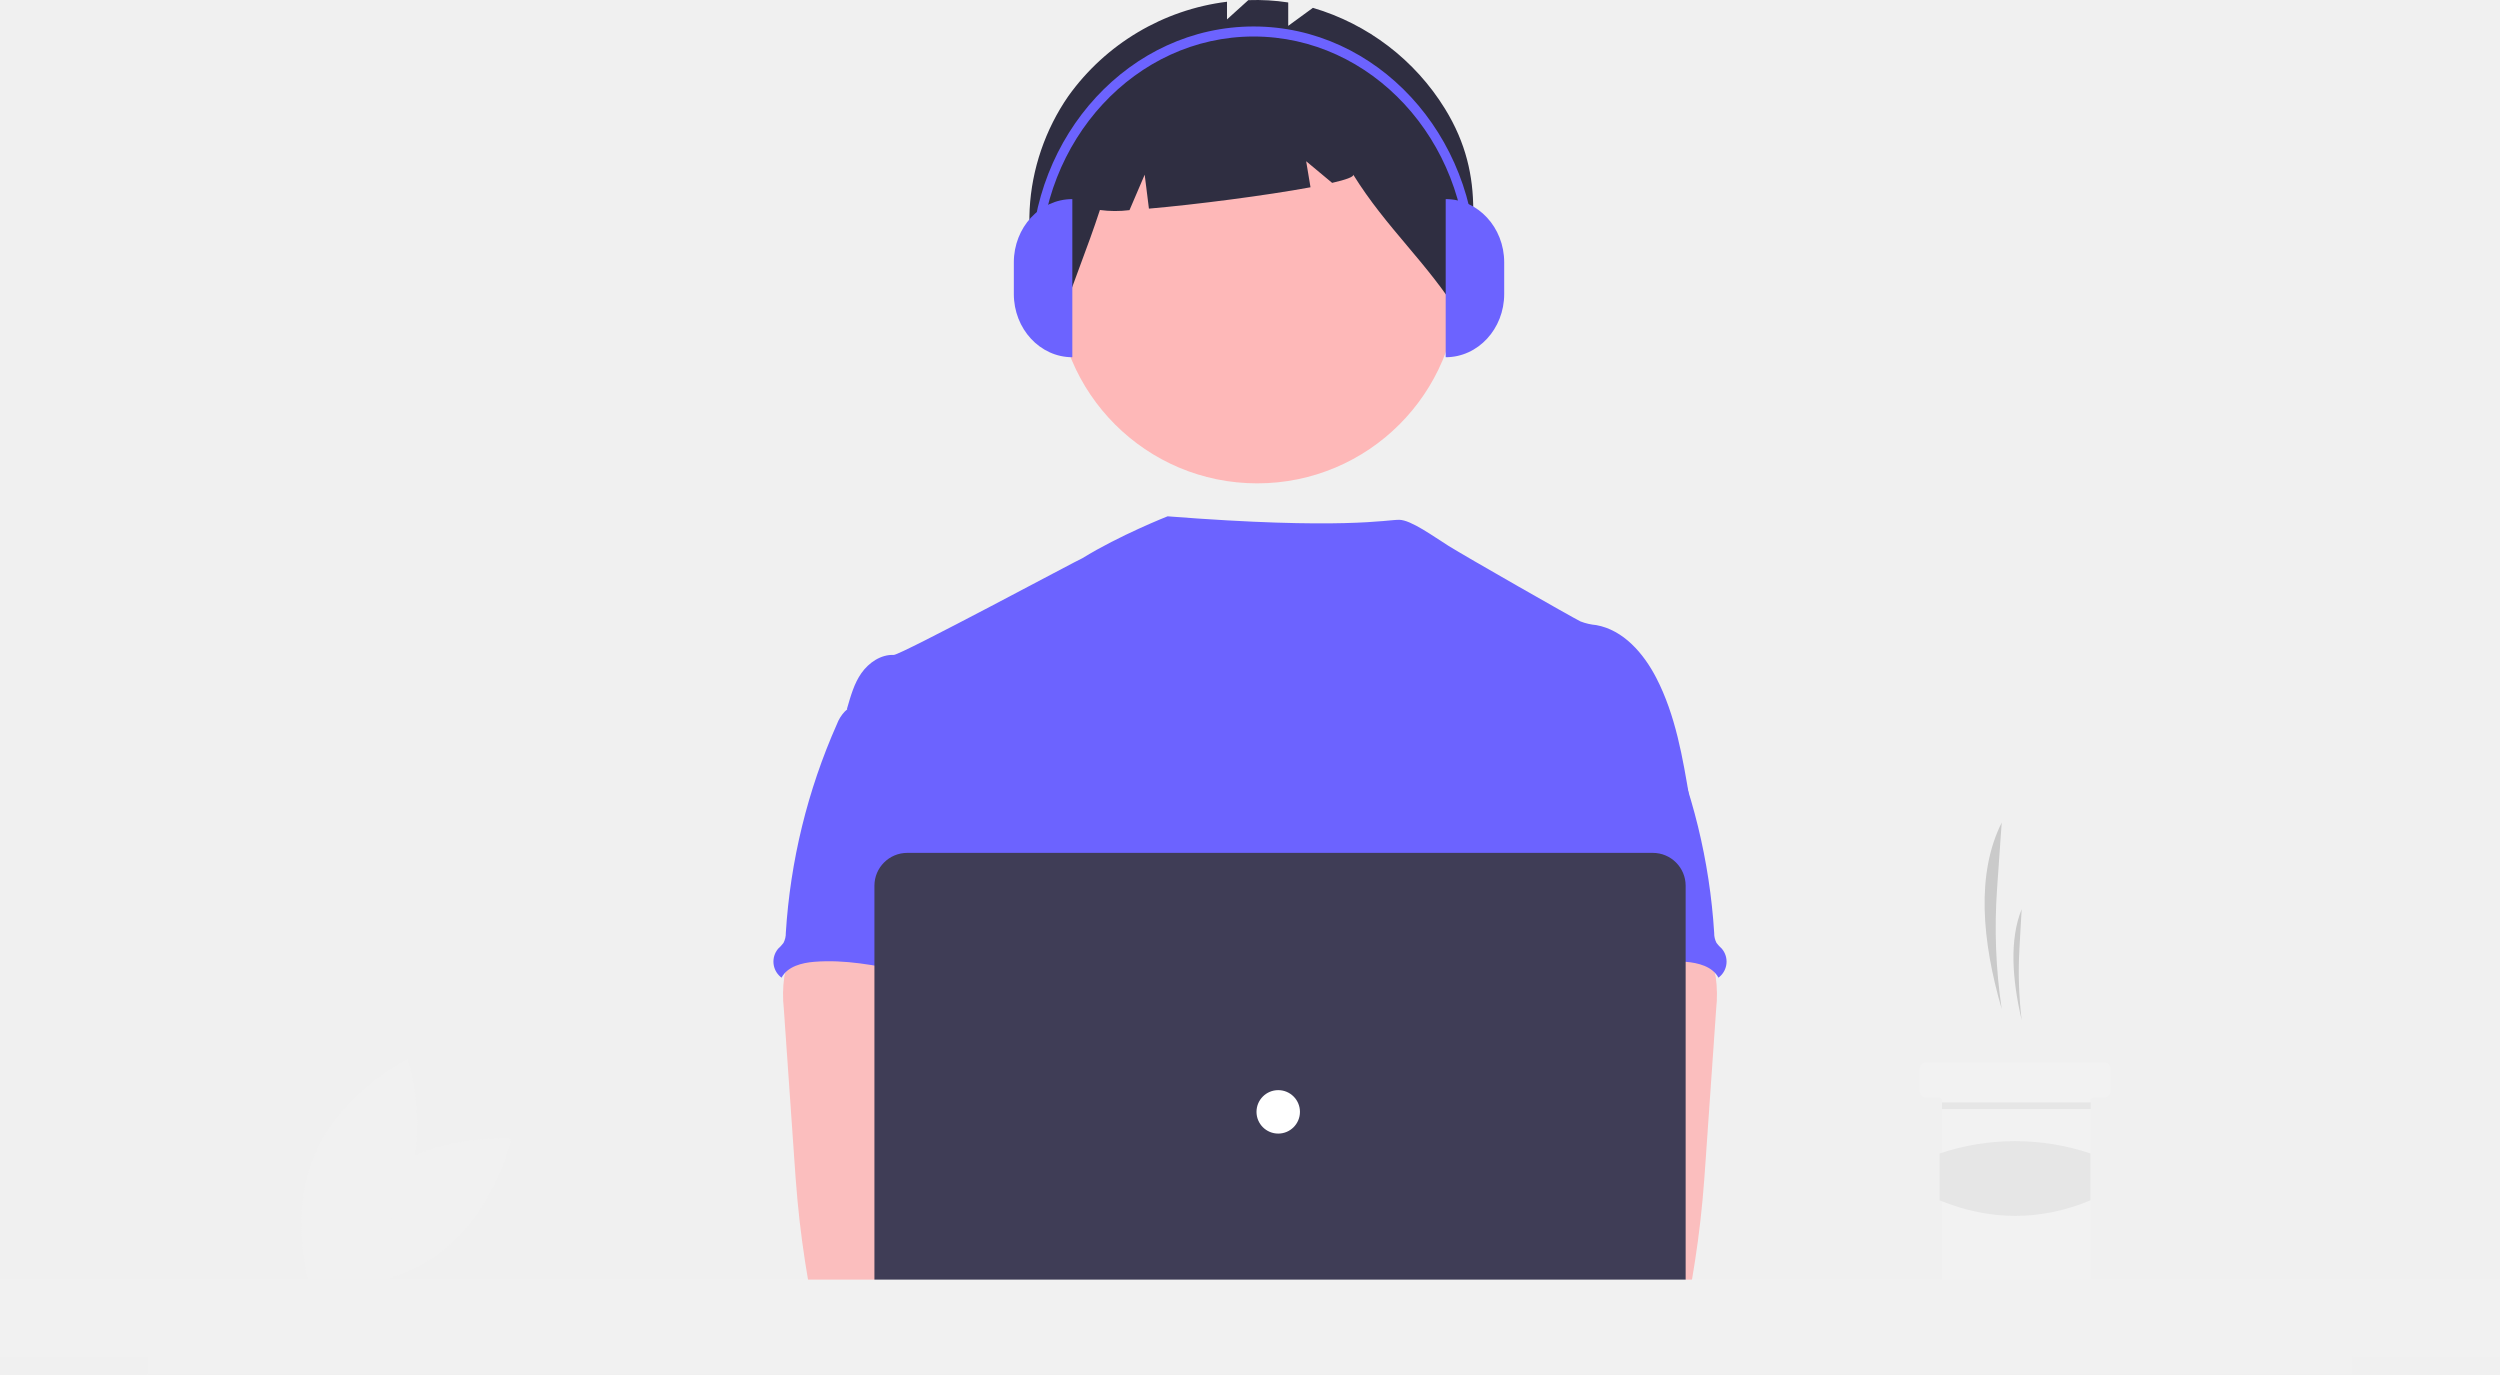
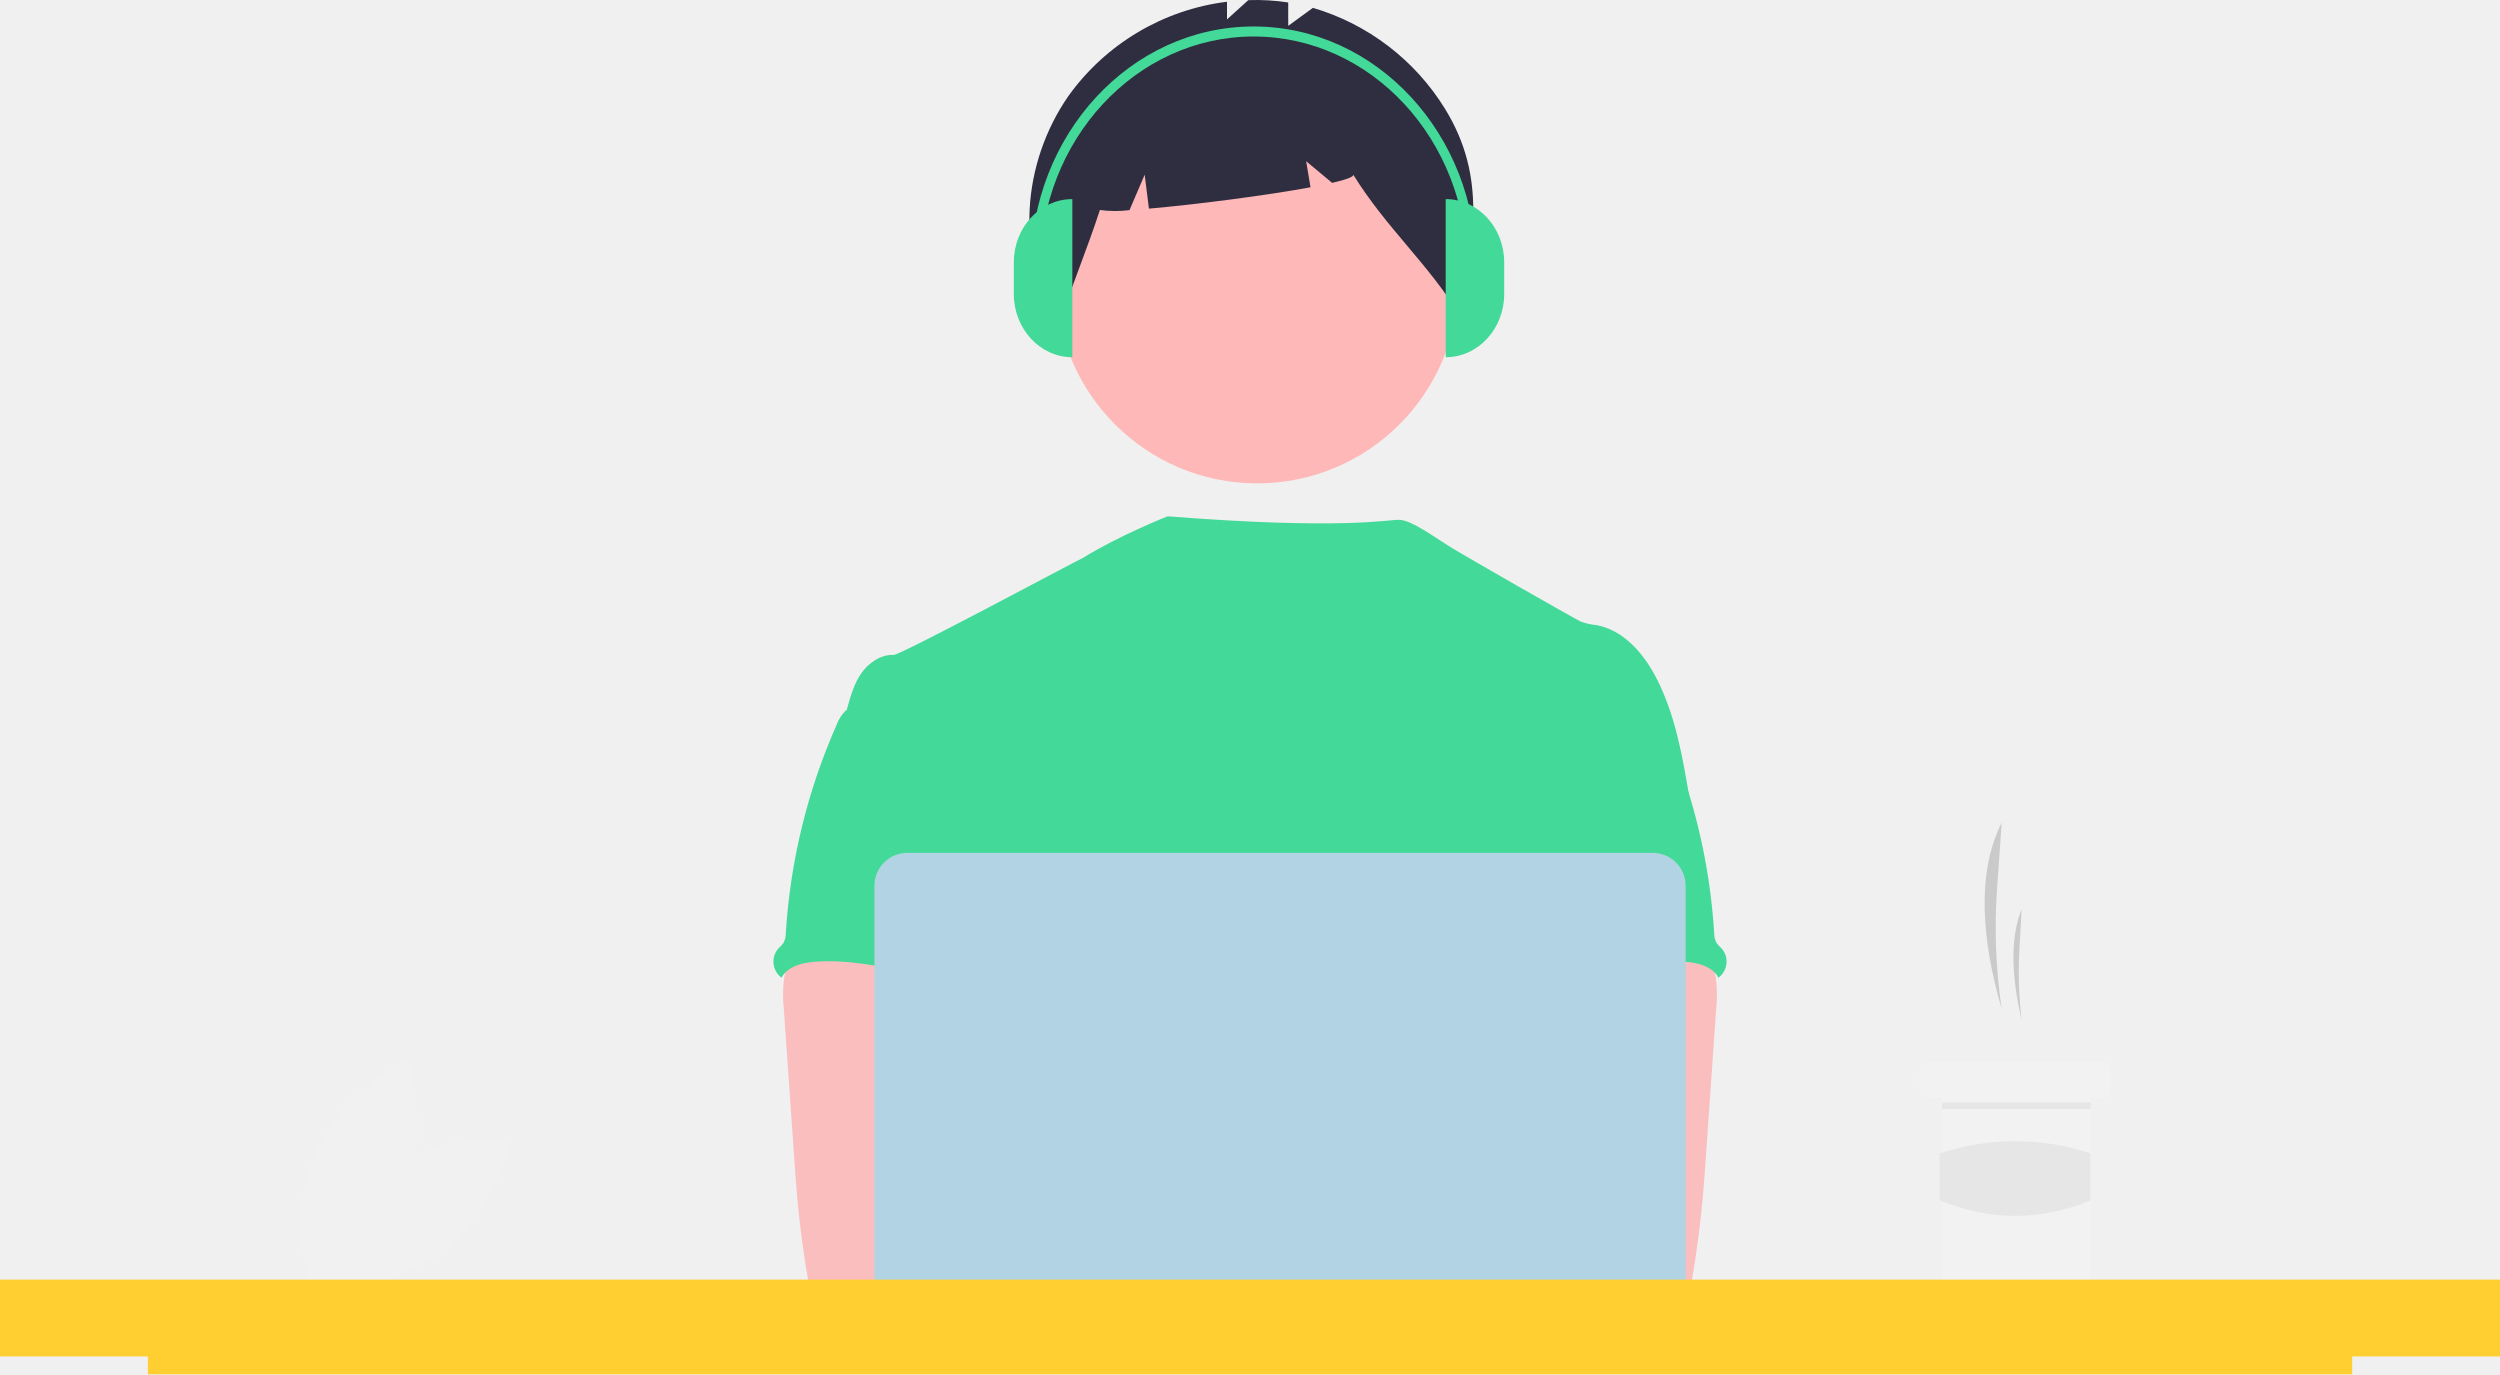
<svg xmlns="http://www.w3.org/2000/svg" data-name="Layer 1" width="878.63" height="483" viewBox="0 0 878.63 483">
  <path d="M294.716,621.203c-19.511,14.544-25.04,40.135-25.04,40.135s26.104,2.009,45.615-12.535,25.04-40.135,25.04-40.135S314.227,606.659,294.716,621.203Z" transform="translate(-160.6848 -208.5)" fill="#f1f1f1" />
  <path d="M302.844,628.032c-9.377,22.456-32.862,34.028-32.862,34.028s-8.281-24.837,1.096-47.293,32.862-34.028,32.862-34.028S312.221,605.576,302.844,628.032Z" transform="translate(-160.6848 -208.5)" fill="#f1f1f1" />
  <path d="M864.187,563.114h0a194.657,194.657,0,0,1-1.633-42.195l1.633-23.307h0c-9,17.908-6.966,41.479,0,65.502Z" transform="translate(-160.6848 -208.5)" fill="#cacaca" />
  <path d="M871.205,567.013h0a143.091,143.091,0,0,1-.786-25.116l.786-13.873h0C866.875,538.683,867.854,552.713,871.205,567.013Z" transform="translate(-160.6848 -208.5)" fill="#cacaca" />
  <path d="M902.401,584.17v7.798a2.352,2.352,0,0,1-2.339,2.339h-3.899a.777.777,0,0,0-.78.78v63.943a2.351,2.351,0,0,1-2.339,2.339H845.476a2.341,2.341,0,0,1-2.339-2.339V595.087a.782.782,0,0,0-.78-.78H837.678a2.341,2.341,0,0,1-2.339-2.339v-7.798a2.336,2.336,0,0,1,2.339-2.339h62.383A2.346,2.346,0,0,1,902.401,584.17Z" transform="translate(-160.6848 -208.5)" fill="#f2f2f2" />
  <rect x="682.522" y="387.445" width="52.246" height="2.339" fill="#e6e6e6" />
  <path d="M895.383,630.369c-17.483,7.235-35.156,7.315-53.026,0v-16.481a83.274,83.274,0,0,1,53.026,0Z" transform="translate(-160.6848 -208.5)" fill="#e6e6e6" />
  <circle id="fff0188c-9915-4c0d-8339-9317a77083e8" data-name="Ellipse 276" cx="441.853" cy="99.211" r="70.666" fill="#feb8b8" />
  <path id="ac220ed6-7c3f-4d1e-8d82-3295770c496a-6" data-name="Path 1461" d="M668.54,246.746a81.614,81.614,0,0,0-46.43-35.492l-8.675,6.331v-8.22a75.123,75.123,0,0,0-14.032-.817l-7.485,6.772V209.11a80.834,80.834,0,0,0-55.763,33.169c-16.254,23.432-18.998,56.032-3.011,79.652,4.388-13.487,9.715-26.142,14.104-39.628a39.916,39.916,0,0,0,10.399.05l5.339-12.459,1.492,11.931c16.55-1.441,41.096-4.607,56.785-7.508l-1.526-9.154,9.128,7.606c4.806-1.106,7.66-2.11,7.425-2.877,11.668,18.811,25.948,30.826,37.616,49.637C678.337,293.006,683.437,270.951,668.54,246.746Z" transform="translate(-160.6848 -208.5)" fill="#2f2e41" />
-   <path d="M754.52,489.43c-2.43-14.619-4.936-29.519-11.731-42.689-4.466-8.626-11.554-16.847-21.11-18.552a20.422,20.422,0,0,1-5.497-1.272c-2.8-1.349-40.425-22.827-46.405-26.568-5.135-3.212-13.24-9.158-17.327-9.158-4.112-.09-19.878,3.579-81.414-1.231,0,0-16.905,6.663-29.985,14.743-.198-.131-63.869,34.06-66.261,33.97-4.53-.191-8.741,2.71-11.338,6.362-2.596,3.652-3.814,8.174-5.089,12.546,13.907,30.97,26.631,61.98,40.539,92.95a7.931,7.931,0,0,1,1.006,3.815,9.31,9.31,0,0,1-1.73,3.815c-6.82,10.956-6.603,24.736-5.858,37.613.746,12.877,1.668,26.478-4.087,38.02-1.565,3.169-3.601,6.069-5.089,9.238-3.486,7.177-4.746,30.131-2.71,37.842l255.121,7.309C730.067,673.102,754.52,489.43,754.52,489.43Z" transform="translate(-160.6848 -208.5)" fill="#6c63ff" />
+   <path d="M754.52,489.43c-2.43-14.619-4.936-29.519-11.731-42.689-4.466-8.626-11.554-16.847-21.11-18.552a20.422,20.422,0,0,1-5.497-1.272c-2.8-1.349-40.425-22.827-46.405-26.568-5.135-3.212-13.24-9.158-17.327-9.158-4.112-.09-19.878,3.579-81.414-1.231,0,0-16.905,6.663-29.985,14.743-.198-.131-63.869,34.06-66.261,33.97-4.53-.191-8.741,2.71-11.338,6.362-2.596,3.652-3.814,8.174-5.089,12.546,13.907,30.97,26.631,61.98,40.539,92.95a7.931,7.931,0,0,1,1.006,3.815,9.31,9.31,0,0,1-1.73,3.815c-6.82,10.956-6.603,24.736-5.858,37.613.746,12.877,1.668,26.478-4.087,38.02-1.565,3.169-3.601,6.069-5.089,9.238-3.486,7.177-4.746,30.131-2.71,37.842l255.121,7.309C730.067,673.102,754.52,489.43,754.52,489.43Z" transform="translate(-160.6848 -208.5)" fill="#43d998" />
  <path id="bb46eb08-8e3e-4ac5-913b-26d221d967b9-7" data-name="Path 1421" d="M436.31,551.903a45.043,45.043,0,0,0-.153,11.109l3.657,52.513c.343,4.949.681,9.887,1.146,14.824.877,9.581,2.188,19.086,3.815,28.578a5.09,5.09,0,0,0,5.216,4.949c16.096,3.406,32.726,3.27,49.153,2.342,25.067-1.399,89.198-4.046,93.116-9.136s1.635-13.322-3.474-17.438-89.739-14.149-89.739-14.149c.827-6.553,3.321-12.724,5.688-18.946,4.25-11.035,8.22-22.432,8.297-34.253s-4.377-24.25-14.061-31.022c-7.966-5.56-18.221-6.591-27.928-6.362-7.062.203-19.265-1.489-25.716,1.272C440.223,538.431,437.264,546.905,436.31,551.903Z" transform="translate(-160.6848 -208.5)" fill="#fbbebe" />
-   <path id="efe93a1e-ccdd-49fd-af5f-e26394aa0937-8" data-name="Path 1430" d="M457.627,458.523a13.17,13.17,0,0,0-2.824,4.518A213.588,213.588,0,0,0,436.862,536.356a7.329,7.329,0,0,1-.827,3.55,15.535,15.535,0,0,1-1.87,2.023,7.024,7.024,0,0,0,.84,9.898q.173.146.356.281c2.099-3.951,7.125-5.242,11.592-5.586,21.389-1.692,42.282,8.259,63.734,7.508-1.514-5.23-3.691-10.256-4.925-15.548-5.459-23.502,8.156-49.089-.191-71.726-1.667-4.53-4.453-8.983-8.843-10.968a23.555,23.555,0,0,0-5.662-1.499c-5.421-.98-16.212-5.166-21.453-3.486-1.935.624-2.697,2.443-4.301,3.542C462.877,455.902,459.646,456.474,457.627,458.523Z" transform="translate(-160.6848 -208.5)" fill="#6c63ff" />
+   <path id="efe93a1e-ccdd-49fd-af5f-e26394aa0937-8" data-name="Path 1430" d="M457.627,458.523a13.17,13.17,0,0,0-2.824,4.518A213.588,213.588,0,0,0,436.862,536.356a7.329,7.329,0,0,1-.827,3.55,15.535,15.535,0,0,1-1.87,2.023,7.024,7.024,0,0,0,.84,9.898q.173.146.356.281c2.099-3.951,7.125-5.242,11.592-5.586,21.389-1.692,42.282,8.259,63.734,7.508-1.514-5.23-3.691-10.256-4.925-15.548-5.459-23.502,8.156-49.089-.191-71.726-1.667-4.53-4.453-8.983-8.843-10.968a23.555,23.555,0,0,0-5.662-1.499c-5.421-.98-16.212-5.166-21.453-3.486-1.935.624-2.697,2.443-4.301,3.542C462.877,455.902,459.646,456.474,457.627,458.523Z" transform="translate(-160.6848 -208.5)" fill="#43d998" />
  <path id="a38c3c09-000b-42b7-8619-0229d8aff5e9-9" data-name="Path 1421" d="M754.672,536.183c-6.451-2.762-18.653-1.069-25.716-1.272-9.707-.229-19.962.802-27.928,6.362-9.684,6.772-14.137,19.201-14.061,31.022s4.046,23.218,8.297,34.253c2.366,6.222,4.861,12.393,5.688,18.946,0,0-84.63,10.034-89.739,14.149s-7.392,12.348-3.474,17.438,126.173,10.2,142.269,6.794a5.09,5.09,0,0,0,5.216-4.949c1.627-9.491,2.937-18.996,3.815-28.578.465-4.937.802-9.874,1.146-14.824l3.657-52.513a45.043,45.043,0,0,0-.153-11.109C762.736,546.905,759.777,538.431,754.672,536.183Z" transform="translate(-160.6848 -208.5)" fill="#fbbebe" />
-   <path id="bd3879bf-5d05-49be-b690-c4d97e29a2ab-10" data-name="Path 1430" d="M734.687,454.346c-1.603-1.099-2.366-2.918-4.301-3.542-5.241-1.68-16.032,2.507-21.453,3.486a23.555,23.555,0,0,0-5.662,1.499c-4.389,1.985-7.175,6.438-8.843,10.968-8.347,22.637,5.268,48.224-.191,71.726-1.234,5.293-3.411,10.318-4.925,15.548,21.453.751,42.346-9.2,63.734-7.508,4.467.343,9.493,1.635,11.592,5.586q.183-.135.356-.281a7.024,7.024,0,0,0,.84-9.898,15.535,15.535,0,0,1-1.87-2.023,7.329,7.329,0,0,1-.827-3.55,213.588,213.588,0,0,0-17.941-73.316,13.17,13.17,0,0,0-2.824-4.518C740.354,456.474,737.123,455.902,734.687,454.346Z" transform="translate(-160.6848 -208.5)" fill="#6c63ff" />
+   <path id="bd3879bf-5d05-49be-b690-c4d97e29a2ab-10" data-name="Path 1430" d="M734.687,454.346c-1.603-1.099-2.366-2.918-4.301-3.542-5.241-1.68-16.032,2.507-21.453,3.486a23.555,23.555,0,0,0-5.662,1.499c-4.389,1.985-7.175,6.438-8.843,10.968-8.347,22.637,5.268,48.224-.191,71.726-1.234,5.293-3.411,10.318-4.925,15.548,21.453.751,42.346-9.2,63.734-7.508,4.467.343,9.493,1.635,11.592,5.586q.183-.135.356-.281a7.024,7.024,0,0,0,.84-9.898,15.535,15.535,0,0,1-1.87-2.023,7.329,7.329,0,0,1-.827-3.55,213.588,213.588,0,0,0-17.941-73.316,13.17,13.17,0,0,0-2.824-4.518C740.354,456.474,737.123,455.902,734.687,454.346Z" transform="translate(-160.6848 -208.5)" fill="#43d998" />
  <circle cx="420.924" cy="438.81" r="19.073" fill="#fbbebe" />
  <circle cx="463.156" cy="438.81" r="19.073" fill="#fbbebe" />
-   <path d="M741.572,690.288H479.542a11.552,11.552,0,0,1-11.539-11.539V519.783a11.552,11.552,0,0,1,11.539-11.539H741.572a11.552,11.552,0,0,1,11.539,11.539V678.75A11.552,11.552,0,0,1,741.572,690.288Z" transform="translate(-160.6848 -208.5)" fill="#3f3d56" />
-   <circle id="bf1cdf42-3b4f-4239-91c9-f6802a29e918" data-name="Ellipse 263" cx="449.236" cy="390.766" r="7.635" fill="#fff" />
-   <polygon points="878.63 449.724 0 449.724 0 476.724 51.97 476.724 51.97 483 826.68 483 826.68 476.724 878.63 476.724 878.63 449.724" fill="#f1f1f1" />
-   <path d="M537.556,334.049h0c-11.355,0-20.559-9.952-20.559-22.229h0V300.705c0-12.277,9.205-22.229,20.559-22.229h0v55.574Z" transform="translate(-160.6848 -208.5)" fill="#6c63ff" />
-   <path d="M668.779,278.476h0c11.355,0,20.559,9.952,20.559,22.229v11.115c0,12.277-9.205,22.229-20.559,22.229h0V278.476Z" transform="translate(-160.6848 -208.5)" fill="#6c63ff" />
-   <path d="M679.553,302.452h-3.262c0-44.73-33.656-81.121-75.026-81.121-41.369,0-75.026,36.391-75.026,81.121h-3.262c0-46.675,35.12-84.648,78.288-84.648C644.433,217.804,679.553,255.777,679.553,302.452Z" transform="translate(-160.6848 -208.5)" fill="#6c63ff" />
+   <path d="M741.572,690.288H479.542a11.552,11.552,0,0,1-11.539-11.539V519.783a11.552,11.552,0,0,1,11.539-11.539H741.572a11.552,11.552,0,0,1,11.539,11.539V678.75A11.552,11.552,0,0,1,741.572,690.288Z" transform="translate(-160.6848 -208.5)" fill="#b1d3e3" />
+   <circle id="bf1cdf42-3b4f-4239-91c9-f6802a29e918" data-name="Ellipse 263" cx="449.236" cy="390.766" r="7.635" fill="#b1d3e3" />
+   <polygon points="878.63 449.724 0 449.724 0 476.724 51.97 476.724 51.97 483 826.68 483 826.68 476.724 878.63 476.724 878.63 449.724" fill="#ffce30" />
+   <path d="M537.556,334.049h0c-11.355,0-20.559-9.952-20.559-22.229h0V300.705c0-12.277,9.205-22.229,20.559-22.229h0v55.574Z" transform="translate(-160.6848 -208.5)" fill="#43d998" />
+   <path d="M668.779,278.476h0c11.355,0,20.559,9.952,20.559,22.229v11.115c0,12.277-9.205,22.229-20.559,22.229h0V278.476Z" transform="translate(-160.6848 -208.5)" fill="#43d998" />
+   <path d="M679.553,302.452h-3.262c0-44.73-33.656-81.121-75.026-81.121-41.369,0-75.026,36.391-75.026,81.121h-3.262c0-46.675,35.12-84.648,78.288-84.648C644.433,217.804,679.553,255.777,679.553,302.452Z" transform="translate(-160.6848 -208.5)" fill="#43d998" />
</svg>
